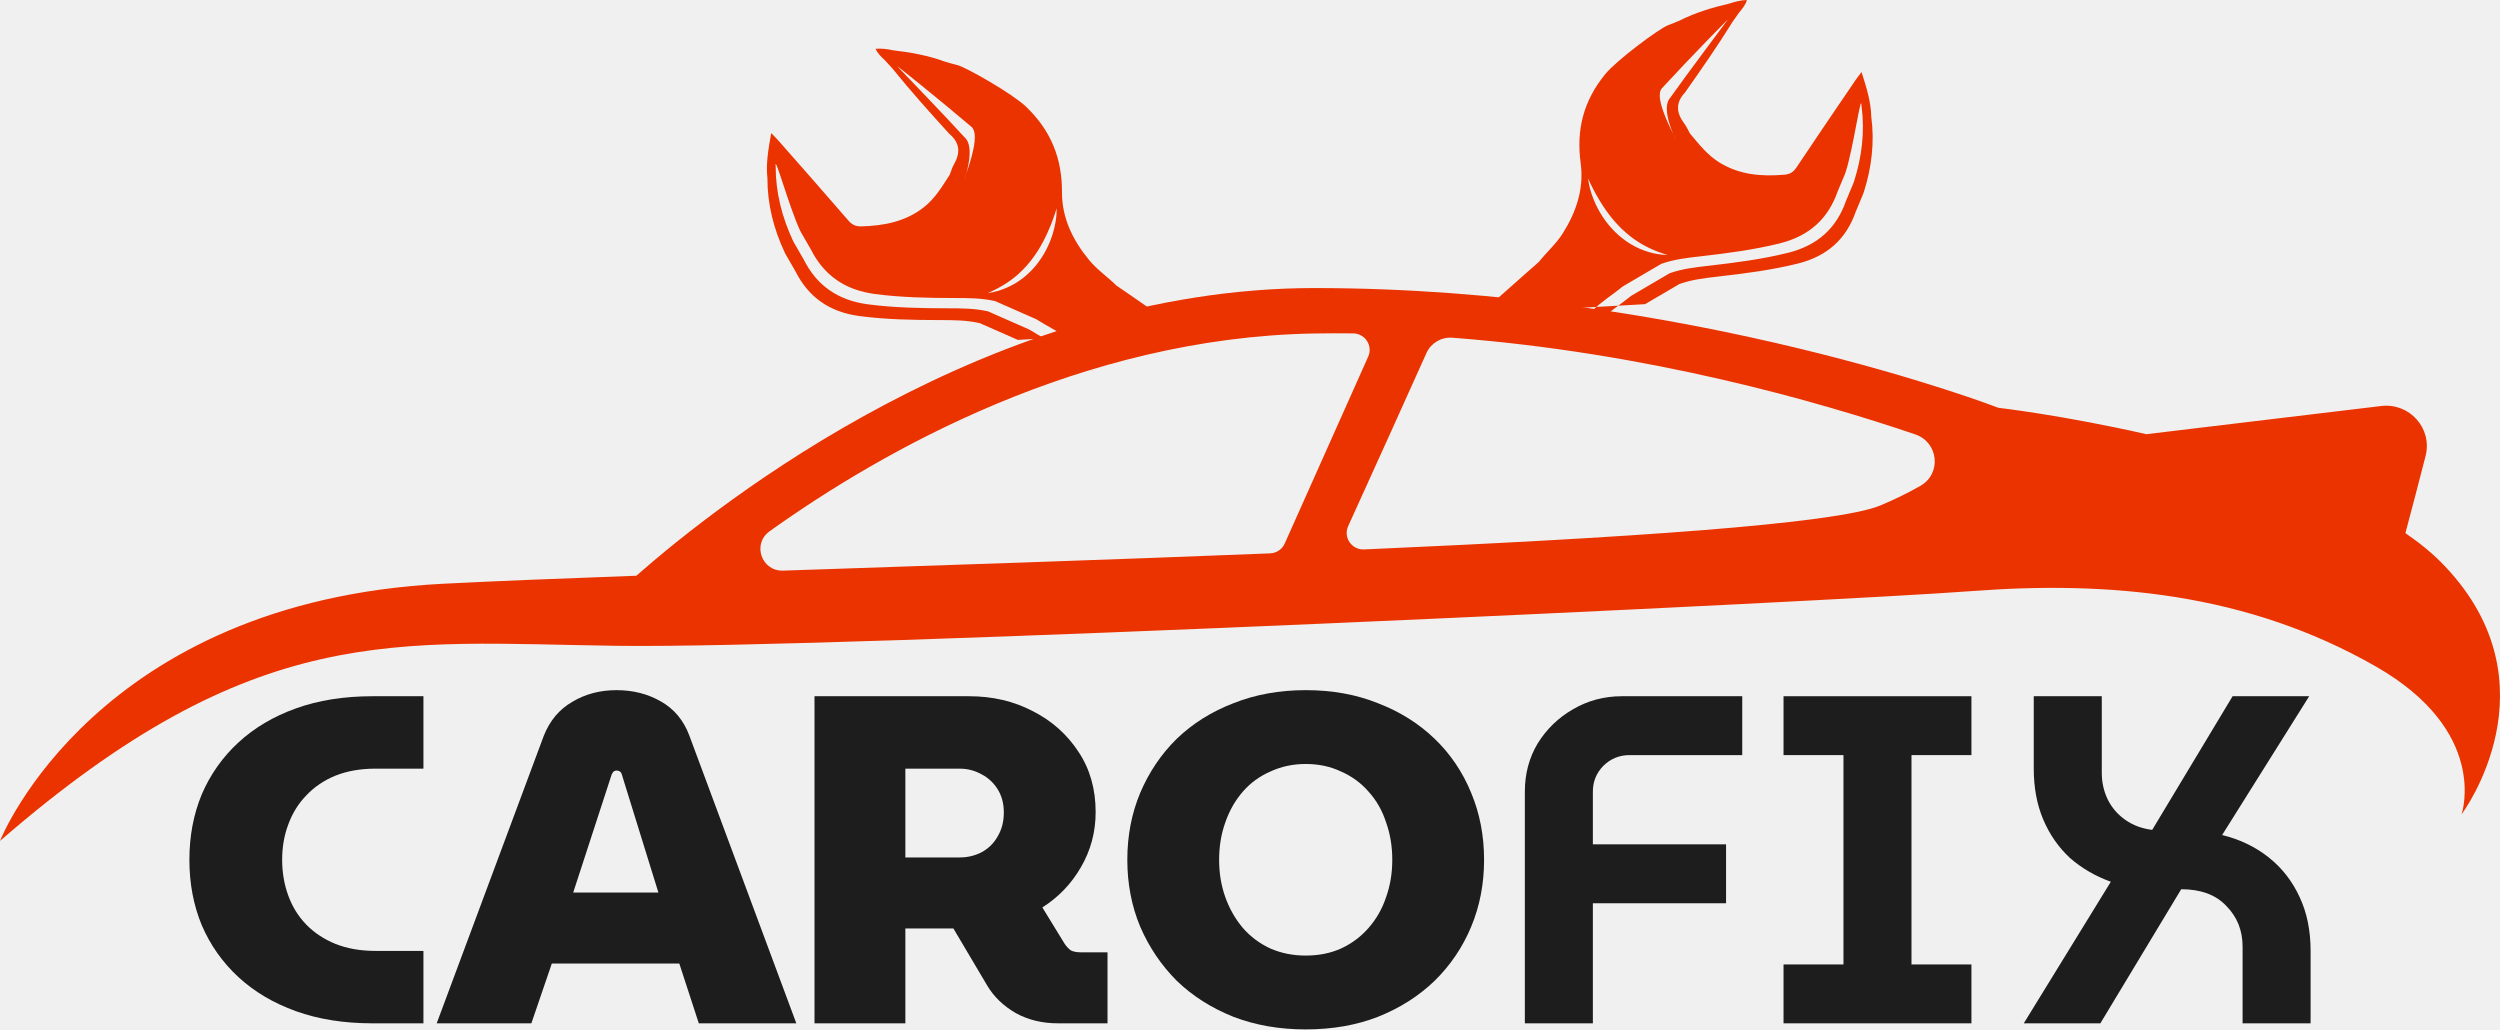
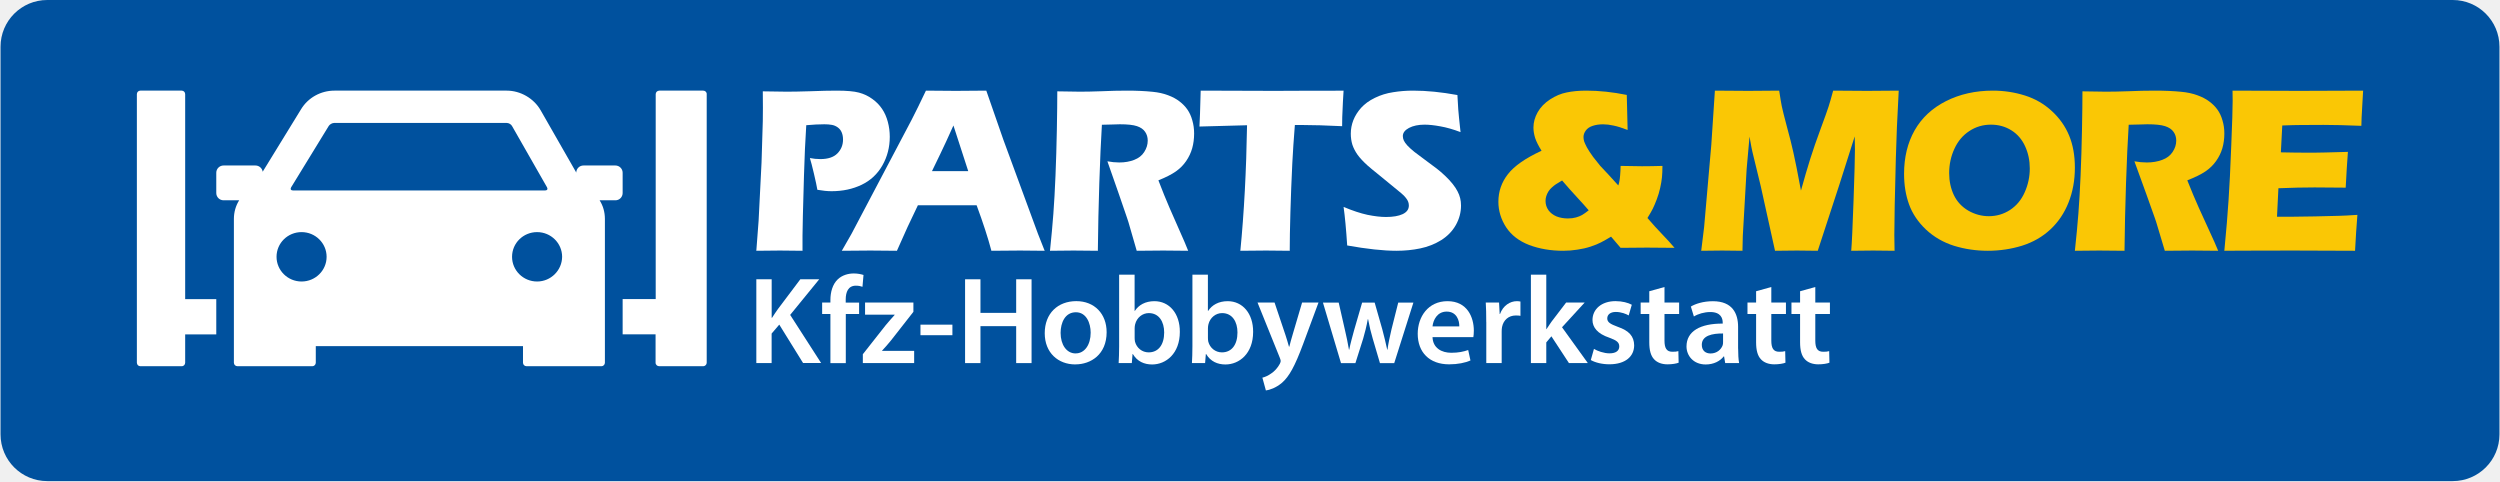
- <svg xmlns="http://www.w3.org/2000/svg" width="136" height="56" viewBox="0 0 136 56" fill="none">
-   <path fill-rule="evenodd" clip-rule="evenodd" d="M89.492 16.546C90.115 16.181 90.738 15.815 91.361 15.45C92.047 15.206 92.768 15.124 93.492 15.041C94.939 14.876 96.38 14.691 97.797 14.339C99.428 13.934 100.435 12.982 100.946 11.533C100.974 11.465 101.002 11.398 101.03 11.331C101.034 11.322 101.038 11.312 101.042 11.302C101.113 11.132 101.184 10.962 101.255 10.791C101.3 10.68 101.353 10.571 101.39 10.457C101.82 9.109 101.983 7.739 101.796 6.339C101.779 5.527 101.535 4.761 101.268 3.919C101.124 4.111 101.026 4.234 100.938 4.362C99.865 5.942 98.786 7.518 97.729 9.107C97.563 9.356 97.382 9.478 97.07 9.504C95.829 9.61 94.643 9.513 93.563 8.856C92.879 8.44 92.421 7.84 91.933 7.261C91.83 7.078 91.748 6.882 91.621 6.713C91.192 6.143 91.14 5.589 91.658 5.041C92.552 3.773 93.438 2.5 94.252 1.186C94.371 1.017 94.491 0.849 94.61 0.68C94.776 0.476 94.955 0.277 95.03 0C94.693 0.012 94.392 0.09 94.096 0.189C93.146 0.408 92.221 0.69 91.358 1.125C91.159 1.206 90.963 1.297 90.759 1.366C90.286 1.528 87.948 3.275 87.334 4.023C86.123 5.499 85.745 7.085 85.989 8.883C86.175 10.247 85.76 11.513 85.013 12.697C84.651 13.27 84.131 13.722 83.712 14.25C83.454 14.477 83.195 14.702 82.939 14.93C82.567 15.26 81.996 15.767 81.271 16.41L72.585 16.266L63.491 17.441C62.664 16.868 62.014 16.417 61.593 16.124C61.309 15.927 61.022 15.732 60.736 15.536C60.251 15.059 59.676 14.668 59.242 14.139C58.344 13.048 57.767 11.837 57.772 10.463C57.78 8.65 57.197 7.118 55.8 5.787C55.093 5.114 52.543 3.641 52.053 3.533C51.841 3.486 51.635 3.418 51.426 3.36C50.513 3.025 49.557 2.847 48.586 2.736C48.279 2.671 47.97 2.627 47.634 2.653C47.745 2.919 47.948 3.096 48.14 3.281C48.281 3.435 48.421 3.589 48.562 3.743C49.542 4.957 50.588 6.122 51.642 7.28C52.228 7.767 52.249 8.323 51.897 8.937C51.794 9.118 51.738 9.322 51.66 9.515C51.251 10.145 50.875 10.791 50.251 11.28C49.265 12.053 48.1 12.282 46.854 12.315C46.542 12.323 46.346 12.222 46.149 11.994C44.891 10.535 43.613 9.09 42.34 7.642C42.237 7.524 42.123 7.414 41.955 7.239C41.8 8.104 41.659 8.892 41.748 9.7C41.746 11.11 42.087 12.453 42.691 13.742C42.742 13.851 42.809 13.954 42.869 14.059C42.962 14.22 43.055 14.381 43.147 14.543C43.152 14.552 43.157 14.561 43.163 14.569C43.2 14.633 43.236 14.697 43.273 14.76C43.97 16.143 45.094 16.975 46.767 17.195C48.218 17.386 49.673 17.409 51.132 17.412C51.861 17.414 52.588 17.414 53.301 17.58C53.99 17.883 54.68 18.187 55.369 18.49M59.593 20.276C58.488 19.516 57.836 19.07 57.831 19.071C57.267 18.619 56.596 18.314 55.987 17.924C55.242 17.596 54.496 17.267 53.751 16.939C53.038 16.774 52.311 16.773 51.582 16.772C50.123 16.769 48.668 16.745 47.216 16.555C45.544 16.334 44.42 15.502 43.723 14.12C43.686 14.056 43.649 13.992 43.613 13.929C43.607 13.921 43.602 13.912 43.597 13.902C43.504 13.741 43.411 13.58 43.319 13.419C43.259 13.313 43.192 13.211 43.141 13.102C42.537 11.812 42.196 10.47 42.197 9.06C42.108 8.251 42.921 11.253 43.525 12.543C43.576 12.651 43.643 12.754 43.702 12.859C43.795 13.021 43.888 13.182 43.981 13.343C43.985 13.352 43.991 13.361 43.996 13.37C44.033 13.433 44.07 13.497 44.106 13.561C44.803 14.943 45.928 15.775 47.6 15.995C49.052 16.186 50.507 16.209 51.966 16.213C52.695 16.214 53.422 16.215 54.135 16.38C54.88 16.708 55.625 17.037 56.371 17.365C56.98 17.755 57.65 18.06 58.215 18.512C58.221 18.51 58.055 19.217 59.593 20.276L84.361 18.89C85.75 17.666 86.599 16.922 86.605 16.923C87.106 16.412 87.731 16.033 88.285 15.579C88.982 15.17 89.679 14.761 90.376 14.352C91.062 14.108 91.784 14.026 92.507 13.944C93.955 13.778 95.396 13.592 96.812 13.241C98.443 12.836 99.45 11.884 99.961 10.434C99.989 10.367 100.017 10.3 100.045 10.233C100.05 10.224 100.054 10.214 100.057 10.204C100.128 10.034 100.199 9.864 100.27 9.693C100.316 9.582 100.369 9.473 100.405 9.359C100.836 8.011 101.249 4.941 101.266 5.754C101.453 7.153 101.29 8.524 100.859 9.871C100.823 9.985 100.77 10.094 100.724 10.206C100.654 10.376 100.582 10.546 100.511 10.717C100.508 10.726 100.504 10.736 100.499 10.745C100.471 10.812 100.443 10.88 100.415 10.947C99.905 12.397 98.897 13.348 97.266 13.753C95.85 14.105 94.409 14.29 92.961 14.456C92.238 14.539 91.516 14.62 90.83 14.864C90.133 15.273 89.436 15.682 88.74 16.091C88.186 16.546 87.561 16.924 87.059 17.435C87.054 17.434 86.465 17.95 85.468 18.828M91.061 5.124C91.067 5.114 91.074 5.104 91.08 5.094C91.083 5.097 91.087 5.1 91.091 5.103C91.081 5.11 91.072 5.116 91.061 5.124ZM94.095 1.242L94.098 1.244C94.095 1.248 94.092 1.251 94.089 1.255C94.091 1.251 94.093 1.246 94.095 1.242ZM93.302 1.514L93.305 1.515C93.302 1.519 93.299 1.522 93.296 1.526C93.298 1.522 93.3 1.518 93.302 1.514ZM90.41 4.8C91.934 3.144 94.135 0.894 93.969 1.099C93.85 1.267 91.759 4.044 90.865 5.312C90.447 5.754 90.815 6.808 91.027 7.295C91.113 7.465 91.163 7.56 91.14 7.533C91.12 7.497 91.078 7.412 91.027 7.295C90.731 6.709 90.008 5.225 90.41 4.8ZM90.268 5.395C90.274 5.385 90.281 5.375 90.287 5.365C90.29 5.368 90.294 5.372 90.297 5.375C90.288 5.381 90.279 5.387 90.268 5.395ZM86.424 9.779C86.443 9.82 86.471 9.881 86.507 9.958C86.58 10.11 86.686 10.326 86.826 10.578C86.895 10.704 86.976 10.838 87.061 10.978C87.148 11.117 87.241 11.263 87.344 11.409C87.445 11.557 87.559 11.703 87.675 11.85C87.795 11.994 87.917 12.141 88.052 12.277L88.151 12.38L88.255 12.479C88.322 12.546 88.395 12.607 88.466 12.671C88.536 12.733 88.612 12.79 88.683 12.85C88.757 12.906 88.831 12.961 88.904 13.015C88.98 13.066 89.054 13.115 89.127 13.164C89.202 13.21 89.276 13.255 89.348 13.298C89.422 13.338 89.495 13.377 89.565 13.415C89.635 13.454 89.706 13.484 89.773 13.518C89.84 13.552 89.907 13.577 89.97 13.604C90.033 13.63 90.092 13.658 90.15 13.679C90.266 13.719 90.366 13.761 90.452 13.788C90.622 13.841 90.721 13.876 90.721 13.876C90.721 13.876 90.617 13.872 90.434 13.857C90.343 13.849 90.233 13.831 90.106 13.81C90.043 13.8 89.977 13.782 89.907 13.767C89.837 13.751 89.763 13.733 89.688 13.708C89.614 13.684 89.533 13.662 89.454 13.632C89.374 13.601 89.292 13.569 89.208 13.536C89.127 13.497 89.043 13.457 88.957 13.416C88.874 13.372 88.79 13.323 88.704 13.275C88.622 13.223 88.538 13.169 88.455 13.112C88.375 13.052 88.291 12.995 88.213 12.929C88.135 12.864 88.053 12.801 87.98 12.729L87.868 12.624L87.761 12.514C87.618 12.367 87.489 12.211 87.368 12.053C87.251 11.893 87.141 11.733 87.048 11.571C86.952 11.411 86.871 11.25 86.799 11.097C86.729 10.943 86.669 10.795 86.62 10.657C86.57 10.519 86.532 10.391 86.501 10.276C86.469 10.162 86.449 10.061 86.433 9.978C86.401 9.812 86.395 9.715 86.395 9.715C86.395 9.715 86.405 9.737 86.424 9.779ZM52.213 7.279C52.216 7.276 52.219 7.272 52.222 7.269C52.23 7.278 52.237 7.287 52.245 7.296C52.233 7.29 52.223 7.285 52.213 7.279ZM53.986 15.829C54.067 15.793 54.16 15.739 54.271 15.687C54.325 15.66 54.38 15.625 54.44 15.592C54.499 15.559 54.562 15.526 54.624 15.485C54.686 15.444 54.753 15.406 54.817 15.36C54.882 15.315 54.948 15.268 55.017 15.219C55.083 15.168 55.15 15.116 55.219 15.062C55.285 15.005 55.352 14.948 55.421 14.889C55.486 14.827 55.552 14.764 55.619 14.7C55.681 14.633 55.749 14.568 55.811 14.498C55.872 14.428 55.936 14.359 55.995 14.284L56.084 14.175L56.17 14.061C56.285 13.911 56.387 13.752 56.488 13.596C56.584 13.436 56.678 13.279 56.758 13.121C56.842 12.964 56.915 12.809 56.983 12.661C57.049 12.512 57.112 12.371 57.164 12.238C57.27 11.973 57.347 11.746 57.4 11.587C57.425 11.506 57.445 11.443 57.459 11.4C57.471 11.357 57.478 11.334 57.478 11.334C57.478 11.334 57.485 11.43 57.476 11.599C57.47 11.683 57.464 11.786 57.447 11.902C57.431 12.019 57.411 12.151 57.378 12.293C57.348 12.436 57.309 12.59 57.259 12.751C57.207 12.911 57.148 13.079 57.074 13.249C57.002 13.419 56.914 13.591 56.819 13.763C56.72 13.933 56.612 14.103 56.49 14.264L56.398 14.385L56.3 14.502C56.237 14.582 56.164 14.653 56.096 14.727C56.027 14.8 55.951 14.867 55.879 14.935C55.804 15.001 55.727 15.063 55.653 15.125C55.574 15.182 55.497 15.24 55.42 15.293C55.341 15.343 55.263 15.392 55.187 15.44C55.108 15.482 55.031 15.523 54.956 15.563C54.881 15.601 54.804 15.632 54.733 15.664C54.662 15.697 54.591 15.724 54.523 15.747C54.456 15.77 54.392 15.795 54.331 15.813C54.208 15.847 54.102 15.878 54.012 15.896C53.832 15.931 53.73 15.946 53.73 15.946C53.73 15.946 53.823 15.901 53.986 15.829ZM53.045 7.449C53.053 7.459 53.06 7.468 53.068 7.477C53.056 7.47 53.046 7.465 53.036 7.46C53.039 7.457 53.042 7.453 53.045 7.449ZM49.547 3.962C49.55 3.966 49.553 3.97 49.555 3.974C49.552 3.97 49.548 3.968 49.544 3.964L49.547 3.962ZM48.722 3.784L48.725 3.782C48.727 3.785 48.73 3.789 48.732 3.793C48.729 3.79 48.725 3.787 48.722 3.784ZM48.831 3.625C48.639 3.44 51.119 5.428 52.849 6.902C53.303 7.28 52.781 8.833 52.563 9.448C52.528 9.57 52.498 9.659 52.483 9.696C52.464 9.726 52.501 9.626 52.563 9.448C52.71 8.94 52.937 7.853 52.465 7.461C51.411 6.302 48.972 3.779 48.831 3.625Z" fill="#EB3300" />
-   <path d="M132.992 30.79C132.385 30.15 131.662 29.556 130.854 29.001C131.202 27.709 131.606 26.151 131.952 24.803C132.334 23.309 131.082 21.901 129.536 22.087L116.76 23.62C112.267 22.596 108.715 22.184 108.715 22.184C108.715 22.184 91.864 15.672 71.515 15.67C53.935 15.669 39.196 27.294 34.618 31.32C30.539 31.467 26.948 31.611 24.122 31.755C5.261 32.714 0.078 45.546 0 45.746C13.893 33.684 21.527 34.973 33.59 35.133C45.652 35.293 99.858 32.72 107.264 32.156C114.67 31.594 122.227 32.237 129.251 36.259C135.383 39.771 133.945 44.188 133.91 44.3C134.01 44.163 139.116 37.24 132.992 30.79ZM69.097 30.103C60.266 30.458 50.899 30.762 42.602 31.042C41.422 31.082 40.907 29.587 41.863 28.903C48.005 24.514 58.815 18.375 71.456 18.142C72.175 18.13 72.893 18.127 73.606 18.136C74.261 18.142 74.696 18.806 74.431 19.398L69.889 29.568C69.749 29.882 69.444 30.088 69.097 30.103ZM104.477 26.426C103.846 26.787 103.125 27.147 102.302 27.493C99.856 28.516 88.165 29.276 74.206 29.889C73.531 29.917 73.062 29.232 73.34 28.622C74.692 25.661 76.575 21.482 77.6 19.203C77.844 18.662 78.404 18.328 79.001 18.372C89.64 19.177 98.949 21.847 104.194 23.633C105.458 24.064 105.632 25.762 104.477 26.426Z" fill="#EB3300" />
-   <path d="M20.266 55.669C18.713 55.669 17.325 55.449 16.1 55.009C14.875 54.568 13.831 53.949 12.969 53.153C12.106 52.356 11.442 51.416 10.976 50.331C10.527 49.246 10.303 48.06 10.303 46.772C10.303 45.484 10.527 44.298 10.976 43.213C11.442 42.129 12.106 41.188 12.969 40.391C13.831 39.595 14.875 38.976 16.1 38.536C17.325 38.095 18.713 37.875 20.266 37.875H23.035V41.815H20.421C19.611 41.815 18.886 41.942 18.248 42.196C17.627 42.45 17.1 42.806 16.669 43.264C16.238 43.705 15.91 44.23 15.686 44.84C15.461 45.433 15.349 46.077 15.349 46.772C15.349 47.467 15.461 48.119 15.686 48.73C15.91 49.34 16.238 49.865 16.669 50.306C17.1 50.746 17.627 51.094 18.248 51.348C18.886 51.602 19.611 51.729 20.421 51.729H23.035V55.669H20.266Z" fill="#1D1D1D" />
-   <path d="M23.756 55.669L29.579 40.035C29.907 39.205 30.424 38.587 31.132 38.18C31.839 37.756 32.641 37.544 33.538 37.544C34.435 37.544 35.237 37.748 35.945 38.154C36.669 38.561 37.187 39.18 37.498 40.01L43.32 55.669H38.015L36.954 52.416H30.019L28.906 55.669H23.756ZM31.183 48.552H35.816L33.823 42.12C33.806 42.052 33.771 42.001 33.719 41.968C33.668 41.934 33.607 41.917 33.538 41.917C33.486 41.917 33.435 41.934 33.383 41.968C33.348 42.001 33.314 42.052 33.279 42.12L31.183 48.552Z" fill="#1D1D1D" />
-   <path d="M44.309 55.669V37.875H52.719C53.996 37.875 55.152 38.146 56.187 38.688C57.222 39.214 58.05 39.951 58.671 40.9C59.292 41.832 59.603 42.925 59.603 44.179C59.603 45.264 59.335 46.264 58.8 47.179C58.283 48.077 57.584 48.806 56.704 49.365L57.92 51.348C58.024 51.5 58.136 51.619 58.257 51.704C58.395 51.772 58.576 51.806 58.8 51.806H60.249V55.669H57.558C56.696 55.669 55.928 55.483 55.255 55.11C54.582 54.721 54.065 54.221 53.702 53.61L51.865 50.509C51.762 50.509 51.658 50.509 51.555 50.509C51.451 50.509 51.356 50.509 51.27 50.509H49.252V55.669H44.309ZM49.252 46.645H52.202C52.633 46.645 53.03 46.552 53.392 46.365C53.771 46.162 54.065 45.874 54.272 45.501C54.496 45.128 54.608 44.696 54.608 44.205C54.608 43.713 54.496 43.289 54.272 42.934C54.047 42.578 53.754 42.306 53.392 42.12C53.03 41.917 52.633 41.815 52.202 41.815H49.252V46.645Z" fill="#1D1D1D" />
-   <path d="M71.03 56C69.598 56 68.287 55.771 67.097 55.314C65.906 54.839 64.88 54.187 64.017 53.356C63.172 52.509 62.508 51.526 62.025 50.407C61.559 49.289 61.326 48.077 61.326 46.772C61.326 45.467 61.559 44.255 62.025 43.137C62.508 42.001 63.172 41.018 64.017 40.188C64.88 39.358 65.906 38.714 67.097 38.256C68.287 37.782 69.598 37.544 71.03 37.544C72.479 37.544 73.79 37.782 74.963 38.256C76.154 38.714 77.18 39.358 78.043 40.188C78.906 41.018 79.57 42.001 80.035 43.137C80.501 44.255 80.734 45.467 80.734 46.772C80.734 48.077 80.501 49.289 80.035 50.407C79.57 51.526 78.906 52.509 78.043 53.356C77.18 54.187 76.154 54.839 74.963 55.314C73.79 55.771 72.479 56 71.03 56ZM71.03 51.983C71.737 51.983 72.376 51.856 72.945 51.602C73.531 51.331 74.032 50.958 74.446 50.484C74.877 49.992 75.196 49.433 75.403 48.806C75.628 48.179 75.74 47.501 75.74 46.772C75.74 46.043 75.628 45.365 75.403 44.738C75.196 44.094 74.877 43.535 74.446 43.061C74.032 42.586 73.531 42.222 72.945 41.968C72.376 41.696 71.737 41.561 71.03 41.561C70.34 41.561 69.702 41.696 69.115 41.968C68.528 42.222 68.028 42.586 67.614 43.061C67.2 43.535 66.881 44.094 66.657 44.738C66.432 45.365 66.32 46.043 66.32 46.772C66.32 47.501 66.432 48.179 66.657 48.806C66.881 49.433 67.2 49.992 67.614 50.484C68.028 50.958 68.528 51.331 69.115 51.602C69.702 51.856 70.34 51.983 71.03 51.983Z" fill="#1D1D1D" />
-   <path d="M82.952 55.669V43.061C82.952 42.095 83.184 41.222 83.65 40.442C84.133 39.663 84.772 39.044 85.565 38.587C86.376 38.112 87.264 37.875 88.231 37.875H94.778V41.078H88.645C88.093 41.078 87.618 41.273 87.221 41.662C86.842 42.052 86.652 42.518 86.652 43.061V45.933H93.898V49.136H86.652V55.669H82.952Z" fill="#1D1D1D" />
-   <path d="M97.024 55.669V52.466H100.285V41.078H97.024V37.875H107.246V41.078H103.985V52.466H107.246V55.669H97.024Z" fill="#1D1D1D" />
-   <path d="M110.093 55.669L114.829 47.967C113.983 47.662 113.241 47.23 112.603 46.67C111.982 46.094 111.499 45.399 111.154 44.586C110.809 43.772 110.636 42.849 110.636 41.815V37.875H114.337V42.044C114.337 42.569 114.449 43.061 114.673 43.518C114.898 43.959 115.217 44.323 115.631 44.611C116.045 44.899 116.528 45.077 117.08 45.145L121.453 37.875H125.62L120.884 45.425C121.85 45.662 122.695 46.069 123.42 46.645C124.145 47.221 124.705 47.941 125.102 48.806C125.499 49.653 125.697 50.628 125.697 51.729V55.669H121.997V51.5C121.997 50.619 121.703 49.882 121.117 49.289C120.548 48.679 119.728 48.374 118.658 48.374L114.259 55.669H110.093Z" fill="#1D1D1D" />
+ <svg xmlns="http://www.w3.org/2000/svg" width="291" height="56" viewBox="0 0 535 103" fill="none">
+   <rect width="535" height="103" rx="10" fill="#00519E" />
+   <path d="M161.817 59.793H165.093V68.042H165.169C165.597 67.352 166.054 66.71 166.483 66.096L171.234 59.784H175.28L169.053 67.419L175.68 77.718H171.815L166.721 69.497L165.083 71.416V77.728H161.808V59.793H161.817Z" fill="white" />
+   <path d="M177.67 77.728V67.22H175.899V64.773H177.67V64.215C177.67 62.543 178.127 60.861 179.251 59.793C180.212 58.886 181.526 58.546 182.659 58.546C183.545 58.546 184.24 58.706 184.754 58.867L184.535 61.4C184.164 61.267 183.726 61.163 183.116 61.163C181.479 61.163 180.945 62.524 180.945 64.121V64.782H183.811V67.23H180.964V77.746H177.67V77.728Z" fill="white" />
+   <path d="M184.611 75.838L189.514 69.611C190.181 68.808 190.752 68.175 191.419 67.428V67.371H185.087V64.763H195.437V66.757L190.666 72.852C190.019 73.627 189.41 74.373 188.734 75.063V75.12H195.598V77.728H184.611V75.838Z" fill="white" />
+   <path d="M203.787 69.507V71.765H196.95V69.507H203.787Z" fill="white" />
+   <path d="M209.794 59.793V66.984H217.44V59.793H220.734V77.737H217.44V69.828H209.794V77.737H206.5V59.793H209.794Z" fill="white" />
+   <path d="M230.094 78.02C226.418 78.02 223.553 75.516 223.553 71.34C223.553 67.078 226.371 64.471 230.313 64.471C234.197 64.471 236.806 67.182 236.806 71.123C236.806 75.885 233.426 78.011 230.132 78.011H230.094V78.02ZM230.198 75.658C232.074 75.658 233.388 73.844 233.388 71.217C233.388 69.195 232.474 66.852 230.227 66.852C227.894 66.852 226.952 69.11 226.952 71.274C226.952 73.778 228.208 75.668 230.17 75.668H230.198V75.658Z" fill="white" />
+   <path d="M239.501 58.81H242.795V66.559H242.852C243.661 65.311 245.08 64.48 247.032 64.48C250.221 64.48 252.506 67.116 252.478 71.056C252.478 75.715 249.498 78.03 246.546 78.03C244.861 78.03 243.357 77.387 242.414 75.79H242.357L242.195 77.737H239.377C239.434 76.858 239.482 75.422 239.482 74.118V58.81H239.501ZM242.804 72.379C242.804 72.644 242.833 72.909 242.881 73.154C243.233 74.487 244.385 75.441 245.804 75.441C247.87 75.441 249.126 73.816 249.126 71.179C249.126 68.893 248.032 67.031 245.832 67.031C244.49 67.031 243.261 67.986 242.909 69.431C242.852 69.668 242.804 69.96 242.804 70.282V72.379Z" fill="white" />
+   <path d="M255.191 58.81H258.486V66.559H258.543C259.352 65.311 260.771 64.48 262.723 64.48C265.912 64.48 268.197 67.116 268.169 71.056C268.169 75.715 265.189 78.03 262.237 78.03C260.552 78.03 259.047 77.387 258.105 75.79H258.048L257.886 77.737H255.068C255.125 76.858 255.172 75.422 255.172 74.118V58.81H255.191ZM258.495 72.379C258.495 72.644 258.524 72.909 258.571 73.154C258.924 74.487 260.076 75.441 261.494 75.441C263.561 75.441 264.817 73.816 264.817 71.179C264.817 68.893 263.722 67.031 261.523 67.031C260.18 67.031 258.952 67.986 258.6 69.431C258.543 69.668 258.495 69.96 258.495 70.282V72.379Z" fill="white" />
+   <path d="M272.758 64.773L275.091 71.718C275.357 72.521 275.652 73.504 275.843 74.222H275.919C276.109 73.504 276.347 72.521 276.614 71.69L278.652 64.773H282.165L278.89 73.608C277.09 78.455 275.881 80.61 274.357 81.942C273.044 83.057 271.701 83.482 270.901 83.596L270.149 80.855C270.711 80.723 271.387 80.43 272.053 79.948C272.672 79.551 273.424 78.776 273.881 77.898C273.986 77.662 274.072 77.472 274.072 77.312C274.072 77.18 274.043 76.991 273.91 76.669L269.111 64.773H272.758Z" fill="white" />
+   <path d="M286.487 64.773L287.83 70.66C288.154 72.039 288.449 73.457 288.687 74.865H288.744C289.011 73.485 289.439 72.02 289.791 70.688L291.505 64.782H294.19L295.828 70.527C296.228 72.049 296.58 73.457 296.875 74.865H296.932C297.123 73.457 297.446 72.039 297.789 70.527L299.236 64.782H302.483L298.379 77.746H295.323L293.771 72.474C293.371 71.113 293.076 69.894 292.781 68.326H292.724C292.429 69.923 292.105 71.198 291.734 72.474L290.067 77.746H286.983L283.117 64.782H286.487V64.773Z" fill="white" />
+   <path d="M306.577 72.172C306.653 74.515 308.51 75.526 310.595 75.526C312.128 75.526 313.194 75.29 314.213 74.94L314.699 77.18C313.575 77.662 312.014 78.002 310.138 78.002C305.901 78.002 303.407 75.422 303.407 71.453C303.407 67.863 305.606 64.48 309.786 64.48C314.023 64.48 315.422 67.938 315.422 70.792C315.422 71.406 315.365 71.879 315.318 72.172H306.577ZM312.309 69.875C312.337 68.675 311.795 66.71 309.605 66.71C307.567 66.71 306.71 68.543 306.577 69.875H312.309Z" fill="white" />
+   <path d="M318.079 68.949C318.079 67.192 318.05 65.916 317.974 64.773H320.821L320.954 67.22H321.03C321.678 65.406 323.201 64.48 324.62 64.48C324.943 64.48 325.134 64.508 325.4 64.556V67.617C325.105 67.56 324.81 67.541 324.41 67.541C322.858 67.541 321.754 68.524 321.459 70.017C321.402 70.31 321.383 70.66 321.383 71V77.737H318.088V68.949H318.079Z" fill="white" />
+   <path d="M330.923 70.461H330.98C331.304 69.951 331.675 69.394 331.999 68.94L335.188 64.763H339.158L334.303 70.064L339.825 77.728H335.778L332.027 72.001L330.932 73.305V77.728H327.638V58.81H330.932V70.461H330.923Z" fill="white" />
+   <path d="M341.139 74.694C341.862 75.148 343.281 75.649 344.462 75.649C345.909 75.649 346.556 75.035 346.556 74.184C346.556 73.305 346.023 72.88 344.414 72.294C341.862 71.444 340.825 70.055 340.825 68.515C340.825 66.228 342.729 64.471 345.757 64.471C347.204 64.471 348.47 64.82 349.241 65.245L348.575 67.532C348.042 67.211 346.966 66.785 345.814 66.785C344.633 66.785 343.986 67.371 343.986 68.165C343.986 68.987 344.605 69.365 346.261 69.979C348.651 70.801 349.717 72.001 349.746 73.92C349.746 76.291 347.899 77.992 344.433 77.992C342.853 77.992 341.424 77.624 340.463 77.085L341.139 74.694Z" fill="white" />
+   <path d="M356.239 61.447V64.773H359.372V67.22H356.239V72.909C356.239 74.505 356.668 75.309 357.925 75.309C358.515 75.309 358.839 75.28 359.21 75.176L359.267 77.652C358.782 77.841 357.896 78.002 356.877 78.002C355.64 78.002 354.649 77.605 354.031 76.934C353.307 76.187 352.983 74.987 352.983 73.287V67.22H351.136V64.773H352.983V62.354L356.239 61.447Z" fill="white" />
+   <path d="M372.006 74.619C372.006 75.791 372.064 76.934 372.216 77.737H369.236L368.998 76.301H368.922C368.141 77.312 366.779 78.03 365.056 78.03C362.428 78.03 360.952 76.14 360.952 74.175C360.952 70.924 363.875 69.252 368.703 69.28V69.063C368.703 68.212 368.35 66.804 366.046 66.804C364.761 66.804 363.418 67.201 362.533 67.759L361.885 65.633C362.847 65.047 364.542 64.489 366.608 64.489C370.788 64.489 371.997 67.126 371.997 69.97V74.619H372.006ZM368.788 71.397C366.456 71.368 364.228 71.85 364.228 73.816C364.228 75.091 365.056 75.677 366.103 75.677C367.446 75.677 368.379 74.827 368.703 73.891C368.779 73.655 368.779 73.409 368.779 73.173V71.397H368.788Z" fill="white" />
+   <path d="M379.109 61.447V64.773H382.242V67.22H379.109V72.909C379.109 74.505 379.538 75.309 380.795 75.309C381.385 75.309 381.709 75.28 382.08 75.176L382.137 77.652C381.651 77.841 380.766 78.002 379.747 78.002C378.509 78.002 377.519 77.605 376.9 76.934C376.177 76.187 375.853 74.987 375.853 73.287V67.22H374.006V64.773H375.853V62.354L379.109 61.447Z" fill="white" />
+   <path d="M388.526 61.447V64.773H391.658V67.22H388.526V72.909C388.526 74.505 388.954 75.309 390.211 75.309C390.801 75.309 391.125 75.28 391.496 75.176L391.553 77.652C391.068 77.841 390.182 78.002 389.164 78.002C387.926 78.002 386.936 77.605 386.317 76.934C385.593 76.187 385.269 74.987 385.269 73.287V67.22H383.422V64.773H385.269V62.354L388.526 61.447Z" fill="white" />
+   <path d="M133.187 41.333V36.979C133.187 36.124 132.487 35.43 131.625 35.43H124.81C123.948 35.43 123.275 36.098 123.248 36.952C123.194 36.872 123.167 36.765 123.113 36.685L115.625 23.598C114.171 21.061 111.316 19.404 108.38 19.404H71.479C68.57 19.404 65.849 20.9 64.341 23.384L56.287 36.498C56.234 36.578 56.18 36.685 56.126 36.765C56.018 36.017 55.372 35.43 54.564 35.43H47.749C46.887 35.43 46.187 36.124 46.187 36.979V41.333C46.187 42.187 46.887 42.882 47.749 42.882H51.089C50.362 44.03 49.958 45.419 49.958 46.861V66.492C49.958 66.573 49.958 66.653 49.958 66.733V77.657C49.958 78.084 50.308 78.404 50.712 78.404H66.738C67.169 78.404 67.492 78.057 67.492 77.657V74.104H111.854V77.657C111.854 78.084 112.204 78.404 112.608 78.404H128.635C129.066 78.404 129.389 78.057 129.389 77.657V66.492V61.017V46.861C129.389 45.392 128.985 44.03 128.258 42.882H131.598C132.486 42.908 133.187 42.187 133.187 41.333ZM62.213 40.104L70.267 26.963C70.482 26.616 71.021 26.322 71.425 26.322H108.137H108.38C108.811 26.322 109.322 26.616 109.511 26.99L116.999 40.104C117.214 40.478 117.026 40.772 116.622 40.772H62.59C62.159 40.772 61.998 40.478 62.213 40.104ZM64.449 60.269C61.486 60.269 59.089 57.892 59.089 54.981C59.089 52.043 61.486 49.693 64.449 49.693C67.412 49.693 69.809 52.07 69.809 54.981C69.809 57.892 67.412 60.269 64.449 60.269ZM114.871 60.269C111.908 60.269 109.511 57.892 109.511 54.981C109.511 52.043 111.908 49.693 114.871 49.693C117.834 49.693 120.231 52.07 120.231 54.981C120.204 57.892 117.807 60.269 114.871 60.269Z" fill="white" />
+   <path d="M39.528 20.152C39.528 19.725 39.188 19.404 38.797 19.404H29.918C29.5 19.404 29.187 19.752 29.187 20.152V77.657C29.187 78.084 29.526 78.404 29.918 78.404H38.797C39.215 78.404 39.528 78.058 39.528 77.657V71.597H46.187V64.042H39.528V20.152Z" fill="white" />
+   <path d="M150.439 19.404H141.039C140.596 19.404 140.265 19.751 140.265 20.152V64.022H133.187V71.573H140.237V77.657C140.237 78.084 140.596 78.404 141.011 78.404H150.411C150.853 78.404 151.185 78.058 151.185 77.657V20.152C151.213 19.751 150.881 19.404 150.439 19.404Z" fill="white" />
+   <path d="M476.1 53.689C476.518 49.369 476.818 45.752 477.002 42.839C477.202 39.925 477.394 36.057 477.578 31.235C477.779 26.395 477.879 23.189 477.879 21.615L477.854 19.404C481.795 19.438 486.564 19.455 492.159 19.455C497.32 19.455 501.872 19.438 505.813 19.404L505.763 20.233C505.746 20.434 505.705 21.163 505.638 22.419L505.488 25.156C505.454 25.742 505.437 26.337 505.437 26.94C502.214 26.806 499.508 26.739 497.32 26.739C494.915 26.739 493.287 26.747 492.435 26.764C491.6 26.764 490.289 26.797 488.501 26.864L488.201 32.616C490.172 32.666 492.468 32.691 495.09 32.691C496.026 32.691 498.514 32.633 502.556 32.516C502.389 34.659 502.231 37.212 502.08 40.176C499.191 40.143 496.969 40.126 495.416 40.126C493.111 40.126 490.531 40.184 487.675 40.302L487.374 46.405H490.255C491.107 46.405 492.869 46.38 495.541 46.33L500.727 46.204C501.496 46.187 502.782 46.12 504.586 46.003C504.385 48.481 504.218 51.043 504.085 53.689C500.009 53.656 495.541 53.639 490.681 53.639L479.658 53.664L476.1 53.689Z" fill="#FAC705" />
+   <path d="M444.101 53.689C444.417 50.755 444.667 48.112 444.849 45.762C445.032 43.411 445.19 40.685 445.323 37.584C445.456 34.484 445.556 31.216 445.623 27.782C445.689 24.331 445.722 21.588 445.722 19.555C447.801 19.605 449.48 19.63 450.76 19.63C452.091 19.63 453.712 19.596 455.624 19.53C457.536 19.446 459.398 19.404 461.211 19.404C463.339 19.404 465.234 19.488 466.897 19.655C468.144 19.771 469.275 20.013 470.289 20.38C471.32 20.747 472.184 21.197 472.883 21.73C473.581 22.247 474.163 22.831 474.629 23.481C475.094 24.131 475.452 24.898 475.701 25.781C475.967 26.648 476.1 27.582 476.1 28.582C476.1 29.699 475.959 30.749 475.676 31.733C475.393 32.7 474.944 33.617 474.329 34.484C473.731 35.334 472.966 36.076 472.035 36.709C471.12 37.326 469.832 37.96 468.169 38.61L469.466 41.786C469.832 42.669 470.222 43.569 470.638 44.486L473.98 51.813C474.13 52.13 474.396 52.755 474.778 53.689C472.035 53.656 470.189 53.639 469.241 53.639C468.044 53.639 466.082 53.656 463.355 53.689C463.089 52.822 462.607 51.213 461.909 48.863C461.626 47.879 461.385 47.12 461.186 46.587C460.787 45.403 460.196 43.745 459.415 41.611L456.846 34.534C457.744 34.7 458.625 34.784 459.49 34.784C460.703 34.784 461.801 34.6 462.782 34.234C463.779 33.867 464.528 33.3 465.026 32.533C465.542 31.766 465.8 30.958 465.8 30.108C465.8 29.391 465.608 28.765 465.226 28.232C464.844 27.682 464.237 27.273 463.405 27.007C462.591 26.74 461.327 26.607 459.614 26.607C459.032 26.607 458.425 26.623 457.794 26.657C457.178 26.673 456.455 26.69 455.624 26.707C455.408 30.124 455.216 34.292 455.05 39.21C454.884 44.128 454.776 48.954 454.726 53.689C451.949 53.656 450.145 53.639 449.314 53.639C448.349 53.639 446.612 53.656 444.101 53.689Z" fill="#FAC705" />
+   <path d="M426.53 19.404C428.908 19.404 431.198 19.751 433.398 20.445C435.598 21.139 437.523 22.252 439.173 23.784C440.823 25.3 442.057 27.05 442.875 29.034C443.692 31.018 444.101 33.301 444.101 35.881C444.101 38.591 443.648 41.083 442.741 43.358C441.849 45.616 440.556 47.535 438.861 49.116C437.166 50.697 435.145 51.858 432.796 52.6C430.447 53.326 428.002 53.689 425.459 53.689C422.947 53.689 420.539 53.334 418.235 52.624C415.93 51.898 413.924 50.737 412.214 49.14C410.519 47.527 409.315 45.737 408.602 43.769C407.888 41.801 407.531 39.615 407.531 37.212C407.531 33.68 408.282 30.583 409.783 27.921C411.3 25.244 413.537 23.155 416.495 21.655C419.468 20.155 422.813 19.404 426.53 19.404ZM426.128 26.687C424.419 26.687 422.873 27.147 421.49 28.066C420.108 28.97 419.045 30.236 418.302 31.865C417.558 33.478 417.187 35.212 417.187 37.067C417.187 38.777 417.521 40.341 418.19 41.761C418.874 43.18 419.907 44.293 421.29 45.1C422.672 45.89 424.136 46.285 425.682 46.285C427.333 46.285 428.841 45.842 430.209 44.955C431.592 44.051 432.64 42.793 433.353 41.18C434.082 39.551 434.446 37.849 434.446 36.075C434.446 34.349 434.111 32.76 433.442 31.308C432.773 29.841 431.792 28.703 430.499 27.897C429.206 27.09 427.749 26.687 426.128 26.687Z" fill="#FAC705" />
+   <path d="M364.104 53.689L364.724 48.615L366.262 31.009L367.031 19.404C370.073 19.438 372.462 19.455 374.198 19.455C375.636 19.455 377.835 19.438 380.795 19.404C381.01 20.845 381.192 21.941 381.34 22.695C381.489 23.432 381.853 24.888 382.432 27.065C383.027 29.225 383.498 31.101 383.845 32.691C384.209 34.265 384.746 36.97 385.457 40.804C386.185 38.175 386.846 35.915 387.441 34.023C388.036 32.13 388.78 29.979 389.673 27.567C390.566 25.156 391.128 23.582 391.36 22.846C391.608 22.092 391.938 20.945 392.352 19.404C394.832 19.438 397.262 19.455 399.643 19.455C401.263 19.455 403.512 19.438 406.388 19.404C406.074 25.047 405.868 29.895 405.768 33.947C405.553 41.884 405.446 47.343 405.446 50.323C405.446 50.943 405.463 52.065 405.496 53.689C403.313 53.656 401.784 53.639 400.908 53.639C399.634 53.639 398.072 53.656 396.22 53.689C396.353 52.182 396.518 48.599 396.716 42.939C396.915 37.263 397.014 33.637 397.014 32.063C397.014 31.377 396.997 30.422 396.964 29.2L393.716 39.423L389.053 53.689C386.904 53.656 385.424 53.639 384.614 53.639C383.589 53.639 382.018 53.656 379.902 53.689L376.851 39.875L375.066 32.516C375 32.231 374.925 31.879 374.843 31.461C374.76 31.042 374.628 30.305 374.446 29.25L373.826 36.208L373.007 50.474L372.933 53.689C370.651 53.656 369.197 53.639 368.568 53.639C367.709 53.639 366.221 53.656 364.104 53.689Z" fill="#FAC705" />
+   <path d="M346.846 35.519C348.606 35.567 350.133 35.591 351.427 35.591C352.739 35.591 354.197 35.567 355.802 35.519C355.802 36.454 355.767 37.269 355.698 37.962C355.629 38.656 355.5 39.422 355.31 40.261C355.12 41.099 354.879 41.906 354.585 42.68C354.292 43.455 354.007 44.124 353.731 44.688C353.455 45.237 353.075 45.898 352.592 46.672C353.697 47.963 354.749 49.124 355.75 50.157C356.751 51.189 357.631 52.157 358.39 53.06C355.94 53.028 353.973 53.011 352.489 53.011C350.504 53.011 348.623 53.028 346.846 53.06L344.801 50.665C343.956 51.181 343.231 51.592 342.627 51.898C342.04 52.205 341.307 52.503 340.427 52.794C339.547 53.084 338.606 53.302 337.605 53.447C336.604 53.608 335.586 53.689 334.551 53.689C331.894 53.689 329.469 53.278 327.278 52.455C325.103 51.616 323.455 50.35 322.334 48.656C321.229 46.947 320.677 45.124 320.677 43.188C320.677 40.995 321.359 39.027 322.722 37.285C324.085 35.526 326.484 33.857 329.918 32.276C329.262 31.228 328.805 30.317 328.546 29.542C328.304 28.752 328.184 28.01 328.184 27.316C328.184 26.187 328.486 25.09 329.09 24.026C329.693 22.961 330.574 22.05 331.73 21.292C332.886 20.534 334.076 20.034 335.302 19.792C336.527 19.534 337.925 19.404 339.495 19.404C342.256 19.404 345.146 19.711 348.166 20.324L348.321 26.808L348.347 27.824C347.139 27.357 346.13 27.042 345.319 26.881C344.525 26.703 343.783 26.615 343.093 26.615C342.247 26.615 341.497 26.728 340.841 26.953C340.202 27.163 339.719 27.494 339.391 27.945C339.063 28.397 338.9 28.857 338.9 29.325C338.9 29.615 338.943 29.921 339.029 30.244C339.132 30.55 339.331 30.986 339.624 31.55C339.935 32.115 340.384 32.801 340.97 33.607C341.574 34.397 342.075 35.026 342.472 35.494C342.886 35.946 343.498 36.599 344.309 37.454L346.354 39.704C346.475 39.333 346.553 39.027 346.587 38.785C346.639 38.543 346.691 38.132 346.742 37.551C346.794 36.954 346.829 36.277 346.846 35.519ZM340.013 45.027C339.357 44.253 338.52 43.317 337.502 42.221C336.484 41.124 335.422 39.93 334.318 38.64C333.749 38.978 333.3 39.253 332.972 39.462C332.662 39.672 332.377 39.898 332.118 40.14C331.859 40.366 331.618 40.648 331.393 40.987C331.186 41.325 331.031 41.664 330.927 42.003C330.824 42.325 330.772 42.664 330.772 43.019C330.772 43.745 330.979 44.406 331.393 45.003C331.825 45.584 332.403 46.027 333.127 46.334C333.869 46.624 334.68 46.769 335.561 46.769C336.199 46.769 336.777 46.697 337.295 46.551C337.812 46.406 338.252 46.229 338.615 46.019C338.994 45.793 339.46 45.463 340.013 45.027Z" fill="#FAC705" />
+   <path d="M288.308 52.552C288.085 49.116 287.827 46.366 287.536 44.301C289.457 45.108 291.164 45.672 292.657 45.995C294.166 46.301 295.487 46.455 296.62 46.455C298.112 46.455 299.296 46.253 300.171 45.85C301.063 45.43 301.509 44.818 301.509 44.011C301.509 43.737 301.466 43.479 301.38 43.237C301.295 42.979 301.132 42.696 300.891 42.39C300.651 42.067 300.308 41.721 299.862 41.349L295.024 37.382C293.892 36.478 293.103 35.825 292.657 35.422C291.747 34.599 291.035 33.833 290.521 33.123C290.023 32.413 289.654 31.696 289.414 30.97C289.191 30.228 289.08 29.445 289.08 28.623C289.08 27.639 289.26 26.679 289.62 25.744C289.998 24.792 290.555 23.905 291.293 23.082C292.03 22.26 293.008 21.55 294.226 20.953C295.444 20.356 296.748 19.953 298.138 19.743C299.528 19.517 300.96 19.404 302.436 19.404C305.335 19.404 308.492 19.719 311.906 20.348C311.957 21.461 312.017 22.485 312.086 23.421C312.154 24.34 312.317 25.961 312.575 28.284C310.996 27.687 309.555 27.276 308.251 27.05C306.948 26.808 305.824 26.687 304.88 26.687C303.542 26.687 302.427 26.921 301.535 27.389C300.66 27.857 300.222 28.437 300.222 29.131C300.222 29.454 300.291 29.768 300.428 30.075C300.566 30.381 300.823 30.744 301.2 31.163C301.578 31.567 302.075 32.018 302.693 32.518C303.31 33.002 304.28 33.728 305.601 34.696L307.454 36.075C308.003 36.494 308.594 37.002 309.229 37.599C309.864 38.196 310.413 38.785 310.876 39.365C311.339 39.946 311.691 40.478 311.931 40.962C312.189 41.446 312.377 41.938 312.497 42.438C312.618 42.922 312.678 43.446 312.678 44.011C312.678 45.463 312.309 46.85 311.571 48.172C310.833 49.479 309.787 50.56 308.431 51.415C307.076 52.253 305.584 52.842 303.954 53.181C302.341 53.52 300.634 53.689 298.833 53.689C296.054 53.689 292.545 53.31 288.308 52.552Z" fill="white" />
+   <path d="M265.434 53.689C266.231 45.551 266.709 36.593 266.869 26.814L256.679 27.09L256.799 24.302C256.863 22.812 256.911 21.18 256.942 19.404C261.471 19.438 266.749 19.455 272.777 19.455L278.685 19.43H284.426L287.535 19.404L287.392 21.841C287.328 23.147 287.28 24.227 287.248 25.081C287.232 25.935 287.224 26.58 287.224 27.015C283.812 26.848 280.997 26.764 278.781 26.764H277.106C276.867 29.727 276.684 32.465 276.556 34.977C276.381 38.577 276.245 42.077 276.15 45.476C276.054 48.858 276.006 51.596 276.006 53.689C273.391 53.656 271.701 53.639 270.935 53.639C270.25 53.639 268.416 53.656 265.434 53.689Z" fill="white" />
+   <path d="M224.681 53.689C224.985 50.755 225.226 48.112 225.402 45.762C225.578 43.411 225.731 40.685 225.859 37.584C225.987 34.484 226.083 31.216 226.148 27.782C226.212 24.331 226.244 21.588 226.244 19.555C228.248 19.605 229.867 19.63 231.102 19.63C232.384 19.63 233.948 19.596 235.792 19.53C237.635 19.446 239.431 19.404 241.179 19.404C243.231 19.404 245.059 19.488 246.662 19.655C247.865 19.771 248.955 20.013 249.933 20.38C250.927 20.747 251.761 21.197 252.434 21.73C253.107 22.247 253.669 22.831 254.118 23.481C254.566 24.131 254.911 24.898 255.152 25.781C255.408 26.648 255.537 27.582 255.537 28.582C255.537 29.699 255.4 30.749 255.128 31.733C254.855 32.7 254.422 33.617 253.829 34.484C253.252 35.334 252.514 36.076 251.616 36.709C250.735 37.326 249.492 37.96 247.889 38.61L249.139 41.786C249.492 42.669 249.869 43.569 250.27 44.486L253.492 51.813C253.637 52.13 253.893 52.755 254.262 53.689C251.616 53.656 249.837 53.639 248.923 53.639C247.768 53.639 245.876 53.656 243.247 53.689C242.99 52.822 242.526 51.213 241.852 48.863C241.58 47.879 241.347 47.12 241.155 46.587C240.77 45.403 240.201 43.745 239.447 41.611L236.97 34.534C237.836 34.7 238.686 34.784 239.519 34.784C240.69 34.784 241.748 34.6 242.694 34.234C243.656 33.867 244.377 33.3 244.858 32.533C245.355 31.766 245.604 30.958 245.604 30.108C245.604 29.391 245.42 28.765 245.051 28.232C244.682 27.682 244.097 27.273 243.295 27.007C242.509 26.74 241.291 26.607 239.64 26.607C239.078 26.607 238.493 26.623 237.884 26.657C237.291 26.673 236.593 26.69 235.792 26.707C235.583 30.124 235.399 34.292 235.238 39.21C235.078 44.128 234.974 48.954 234.926 53.689C232.248 53.656 230.509 53.639 229.707 53.639C228.777 53.639 227.102 53.656 224.681 53.689Z" fill="white" />
+   <path d="M180.111 53.689L182.181 50.072L195.077 25.608L196.449 22.871C196.848 22.067 197.405 20.912 198.12 19.404C201.047 19.438 203.184 19.455 204.531 19.455C206.875 19.455 209.045 19.438 211.041 19.404L214.683 29.878L222.091 50.022L223.538 53.689C220.661 53.656 218.915 53.639 218.3 53.639C216.903 53.639 214.849 53.656 212.138 53.689C211.407 50.926 210.351 47.678 208.971 43.944H196.399C194.952 46.891 193.456 50.139 191.909 53.689C188.816 53.656 186.92 53.639 186.222 53.639C184.958 53.639 182.921 53.656 180.111 53.689ZM199.417 36.635H207.175C205.246 30.724 204.19 27.467 204.007 26.864C202.909 29.326 201.978 31.343 201.213 32.917L199.417 36.635Z" fill="white" />
+   <path d="M161.808 53.689L162.294 47.287L162.925 34.784L163.193 25.931C163.209 24.981 163.217 24.031 163.217 23.081C163.217 22.364 163.209 21.188 163.193 19.555C165.331 19.605 167.047 19.63 168.343 19.63C169.59 19.63 171.299 19.596 173.469 19.53C175.64 19.446 177.478 19.404 178.984 19.404C181.154 19.404 182.758 19.546 183.794 19.83C184.847 20.113 185.795 20.563 186.637 21.18C187.479 21.78 188.176 22.489 188.726 23.306C189.277 24.122 189.69 25.056 189.965 26.106C190.241 27.14 190.378 28.199 190.378 29.282C190.378 31.516 189.852 33.558 188.799 35.409C187.746 37.26 186.264 38.643 184.353 39.56C182.442 40.477 180.296 40.935 177.915 40.935C177.041 40.935 176.028 40.835 174.878 40.635C174.749 39.868 174.506 38.727 174.149 37.209C173.793 35.692 173.502 34.567 173.275 33.834C173.988 33.984 174.733 34.059 175.51 34.059C177.146 34.059 178.361 33.658 179.154 32.858C179.964 32.041 180.369 31.049 180.369 29.882C180.369 29.316 180.28 28.816 180.102 28.382C179.923 27.932 179.64 27.565 179.251 27.282C178.863 26.998 178.433 26.815 177.964 26.732C177.494 26.648 176.96 26.607 176.36 26.607C175.777 26.607 175.17 26.623 174.538 26.657L172.497 26.807C172.287 30.024 172.125 33.6 172.012 37.535C171.801 44.703 171.696 49.004 171.696 50.438V53.689L166.861 53.639C166.181 53.639 164.496 53.656 161.808 53.689Z" fill="white" />
</svg>
